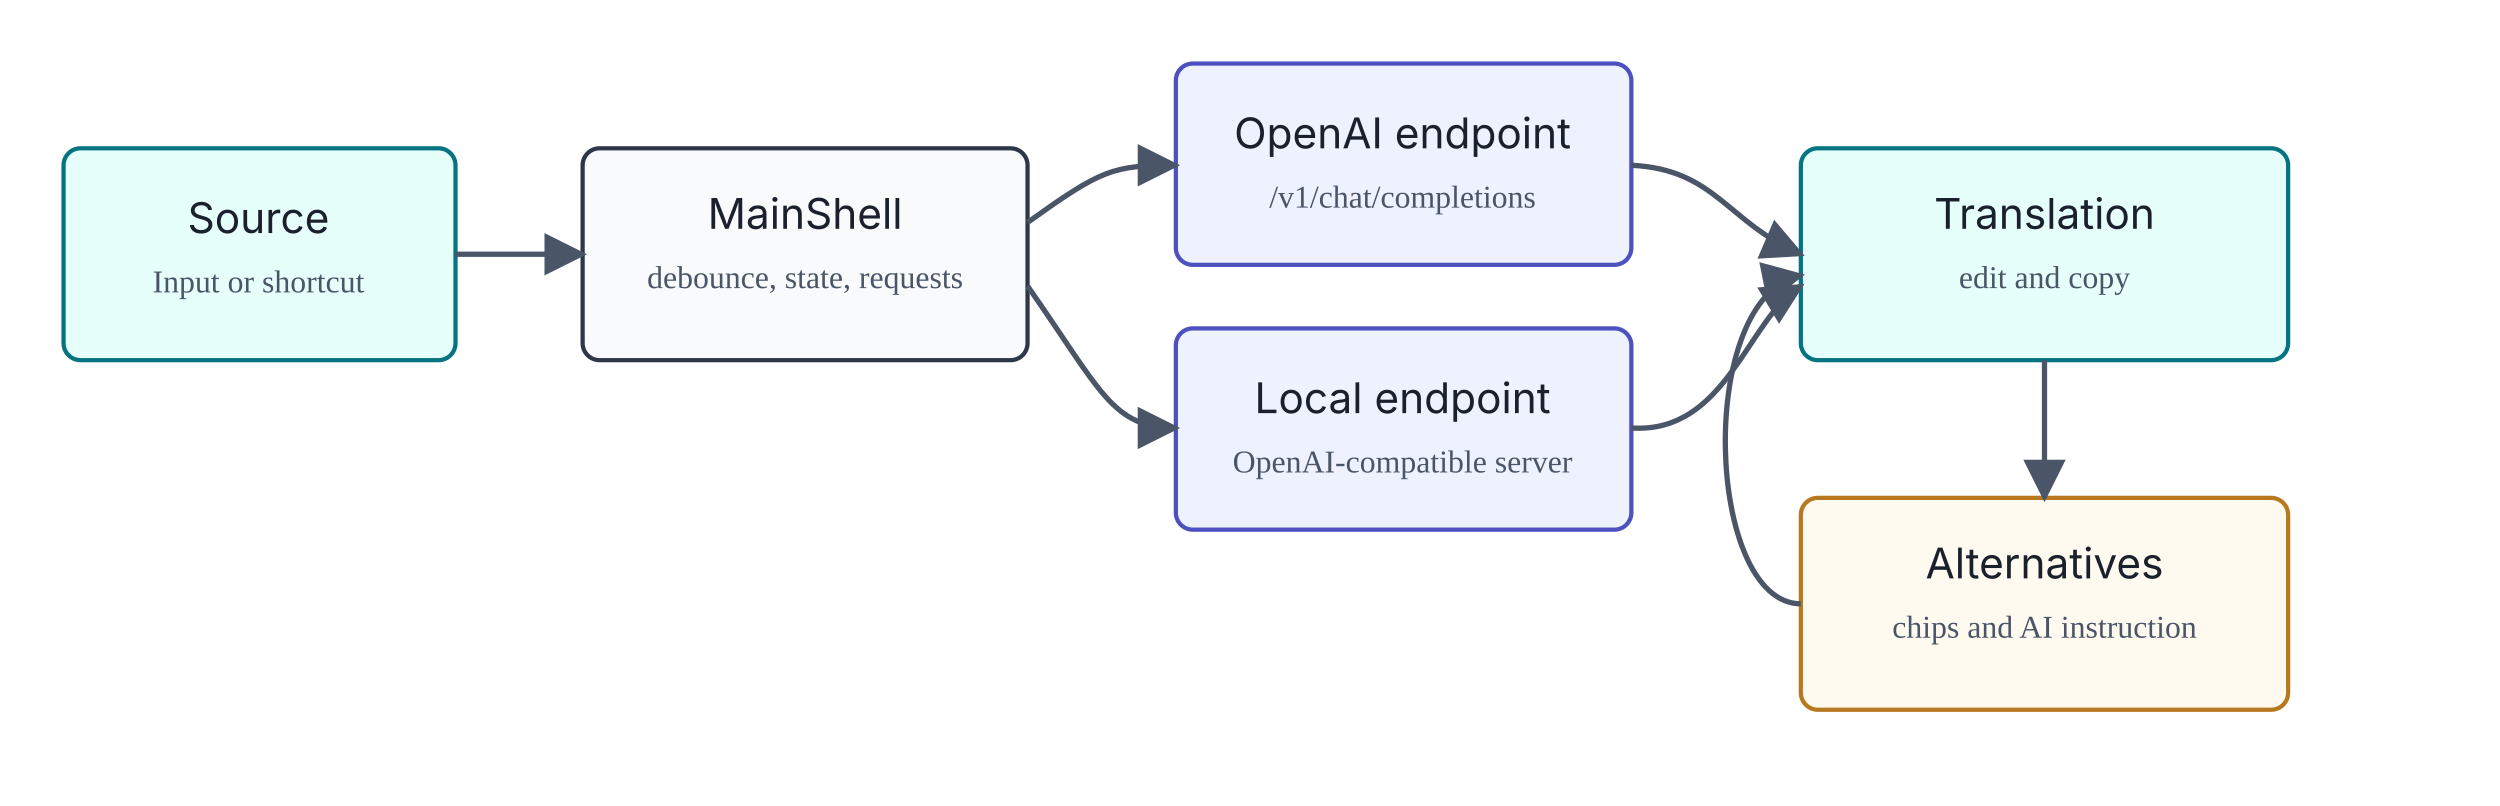
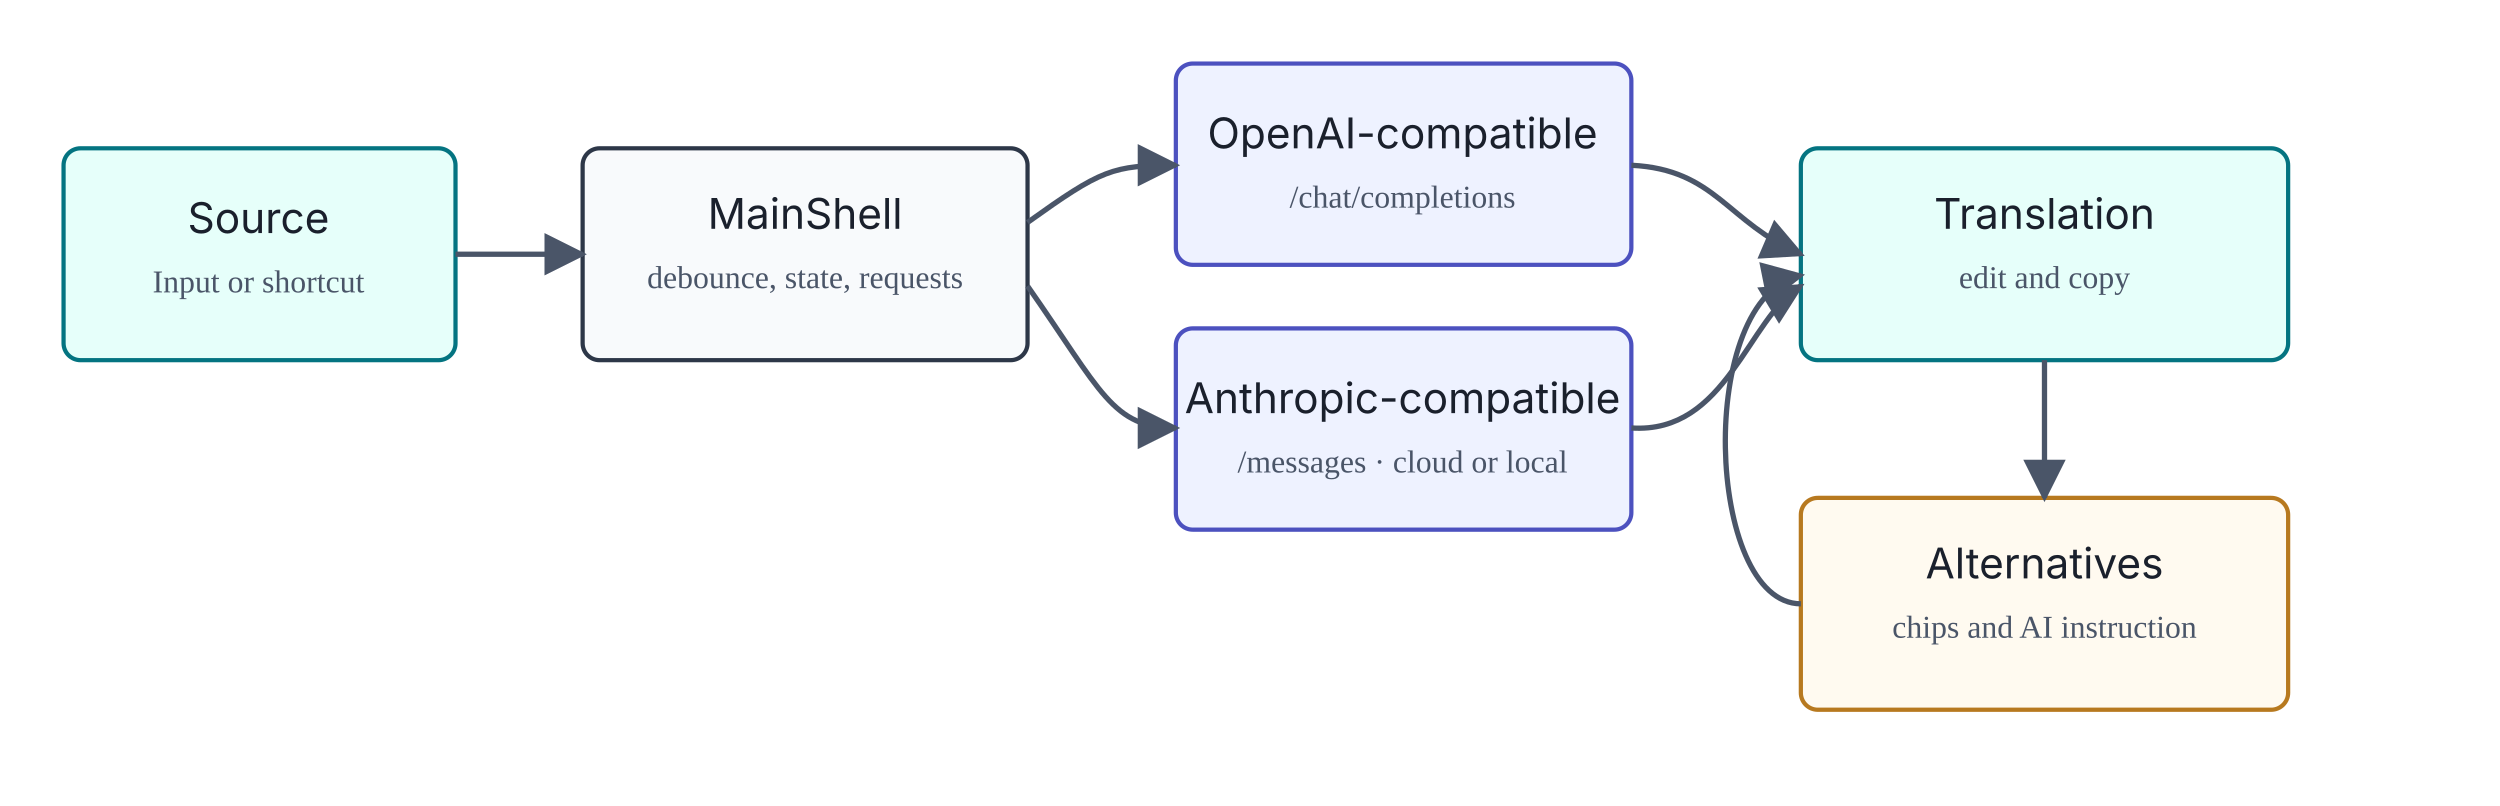
<svg xmlns="http://www.w3.org/2000/svg" width="1180" height="380" viewBox="0 0 1180 380" role="img" aria-labelledby="title desc">
  <defs>
    <marker id="arrow" viewBox="0 0 10 10" refX="9" refY="5" markerWidth="8" markerHeight="8" orient="auto-start-reverse">
      <path d="M 0 0 L 10 5 L 0 10 z" fill="#4a5568" />
    </marker>
    <style>
      .box { fill: #f8fafc; stroke: #2d3748; stroke-width: 2; rx: 8; }
      .accent { fill: #e6fffa; stroke: #047481; stroke-width: 2; rx: 8; }
      .provider { fill: #eef2ff; stroke: #4c51bf; stroke-width: 2; rx: 8; }
      .alt { fill: #fffaf0; stroke: #b7791f; stroke-width: 2; rx: 8; }
      .text { font-family: -apple-system, BlinkMacSystemFont, "Segoe UI", sans-serif; font-size: 20px; fill: #1a202c; }
      .small { font-size: 15px; fill: #4a5568; }
      .line { stroke: #4a5568; stroke-width: 2.5; fill: none; marker-end: url(#arrow); }
    </style>
  </defs>
  <rect x="30" y="70" width="185" height="100" class="accent" />
  <text x="122" y="110" text-anchor="middle" class="text">Source</text>
  <text x="122" y="138" text-anchor="middle" class="small">Input or shortcut</text>
  <rect x="275" y="70" width="210" height="100" class="box" />
  <text x="380" y="108" text-anchor="middle" class="text">MainShell</text>
  <text x="380" y="136" text-anchor="middle" class="small">debounce, state, requests</text>
  <rect x="555" y="30" width="215" height="95" class="provider" />
-   <text x="662" y="70" text-anchor="middle" class="text">OpenAI endpoint</text>
-   <text x="662" y="98" text-anchor="middle" class="small">/v1/chat/completions</text>
+   <text x="662" y="70" text-anchor="middle" class="text">OpenAI-compatible</text>
+   <text x="662" y="98" text-anchor="middle" class="small">/chat/completions</text>
  <rect x="555" y="155" width="215" height="95" class="provider" />
-   <text x="662" y="195" text-anchor="middle" class="text">Local endpoint</text>
-   <text x="662" y="223" text-anchor="middle" class="small">OpenAI-compatible server</text>
+   <text x="662" y="195" text-anchor="middle" class="text">Anthropic-compatible</text>
+   <text x="662" y="223" text-anchor="middle" class="small">/messages · cloud or local</text>
  <rect x="850" y="70" width="230" height="100" class="accent" />
  <text x="965" y="108" text-anchor="middle" class="text">Translation</text>
  <text x="965" y="136" text-anchor="middle" class="small">edit and copy</text>
  <rect x="850" y="235" width="230" height="100" class="alt" />
  <text x="965" y="273" text-anchor="middle" class="text">Alternatives</text>
  <text x="965" y="301" text-anchor="middle" class="small">chips and AI instruction</text>
  <path d="M 215 120 L 275 120" class="line" />
  <path d="M 485 105 C 520 80, 525 78, 555 78" class="line" />
  <path d="M 485 135 C 520 185, 525 202, 555 202" class="line" />
  <path d="M 770 78 C 810 80, 815 105, 850 120" class="line" />
  <path d="M 770 202 C 815 205, 825 150, 850 135" class="line" />
  <path d="M 965 170 L 965 235" class="line" />
  <path d="M 850 285 C 805 285, 800 140, 850 130" class="line" />
</svg>
